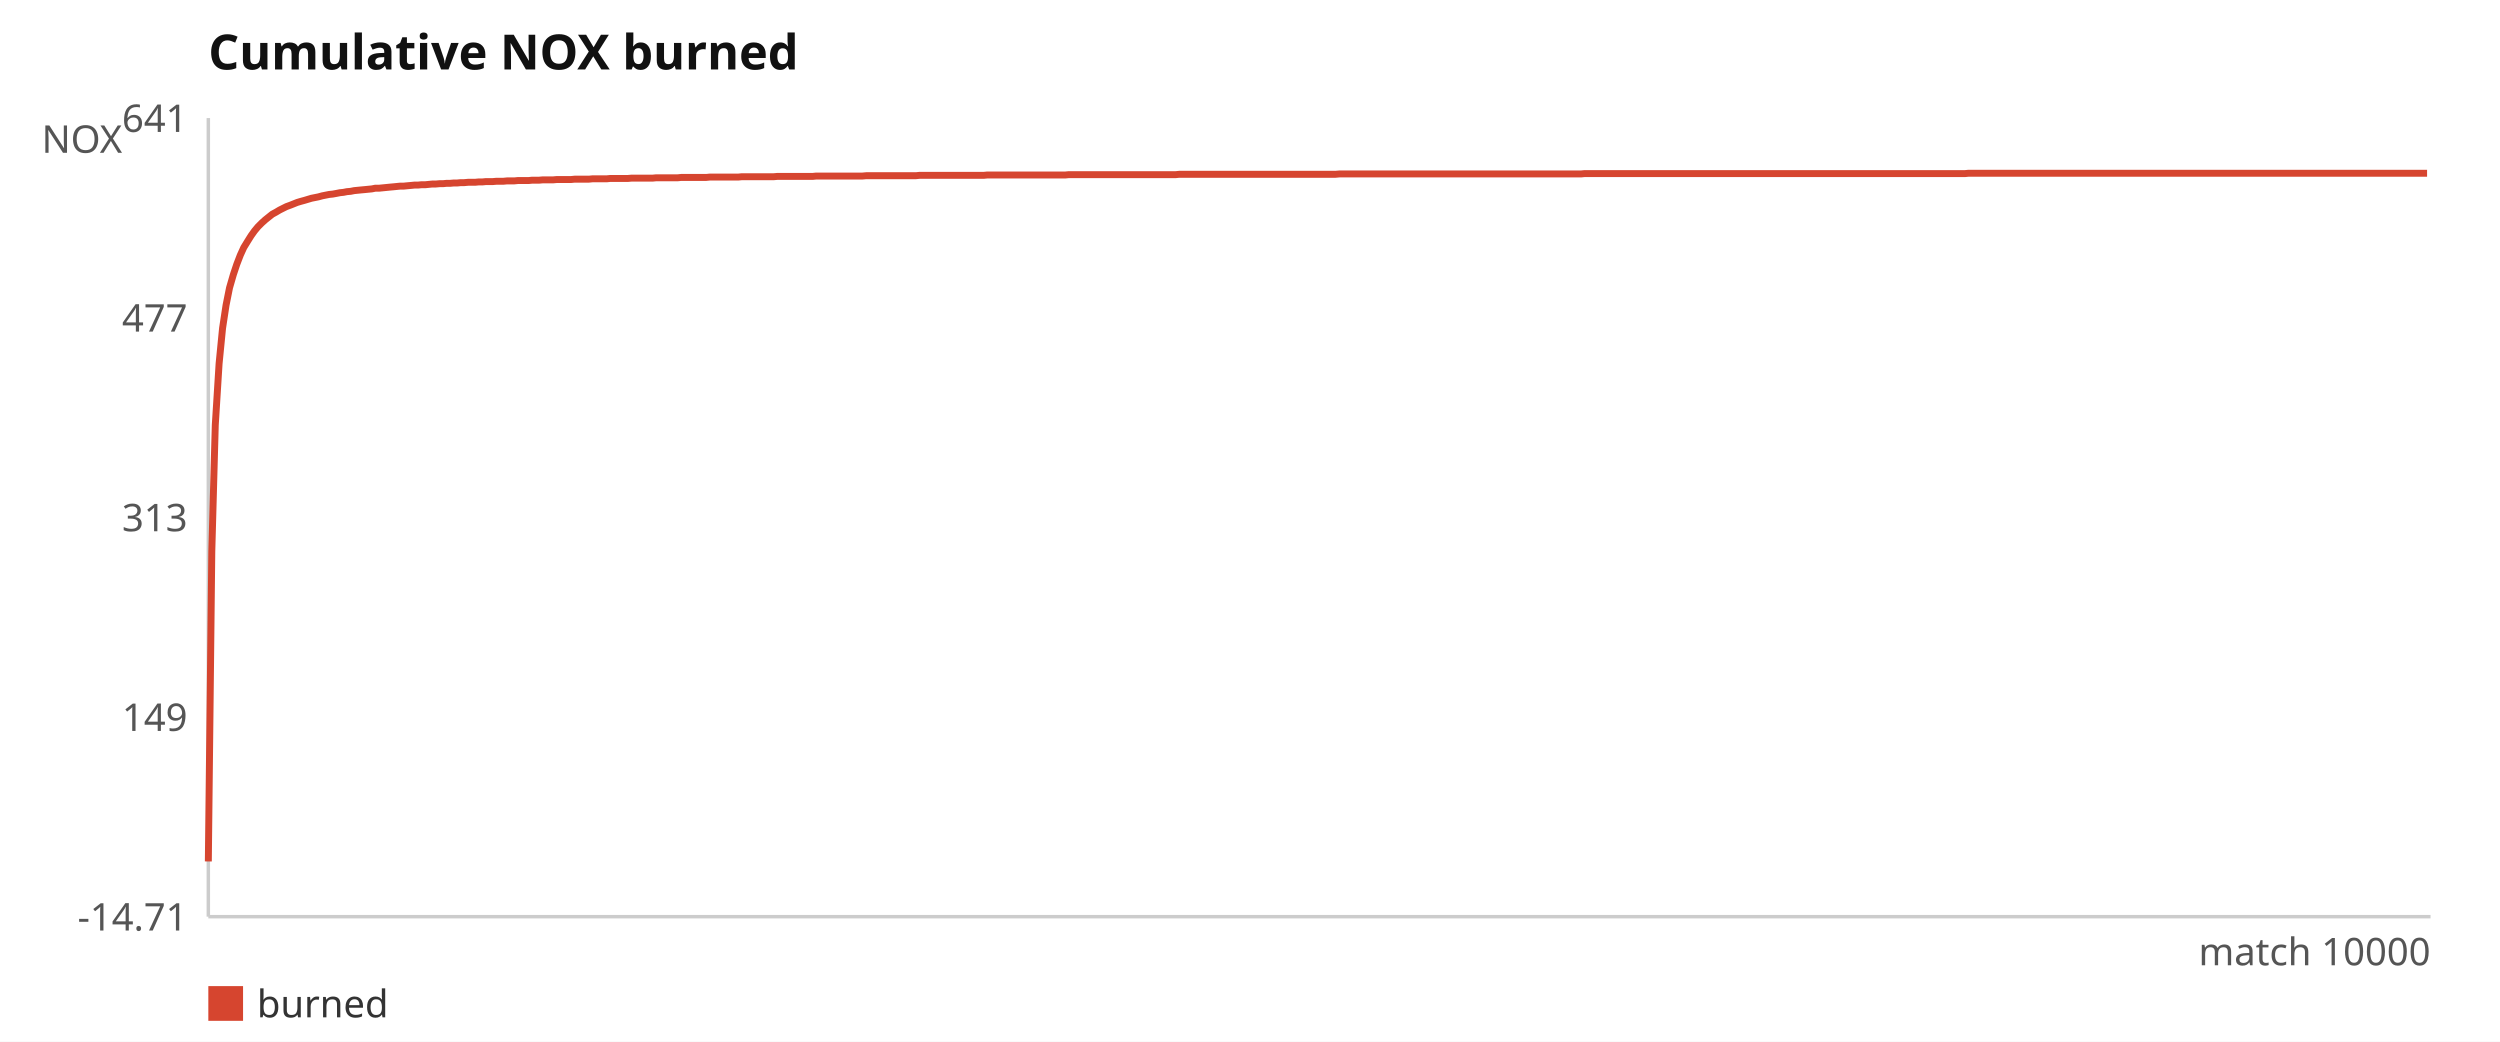
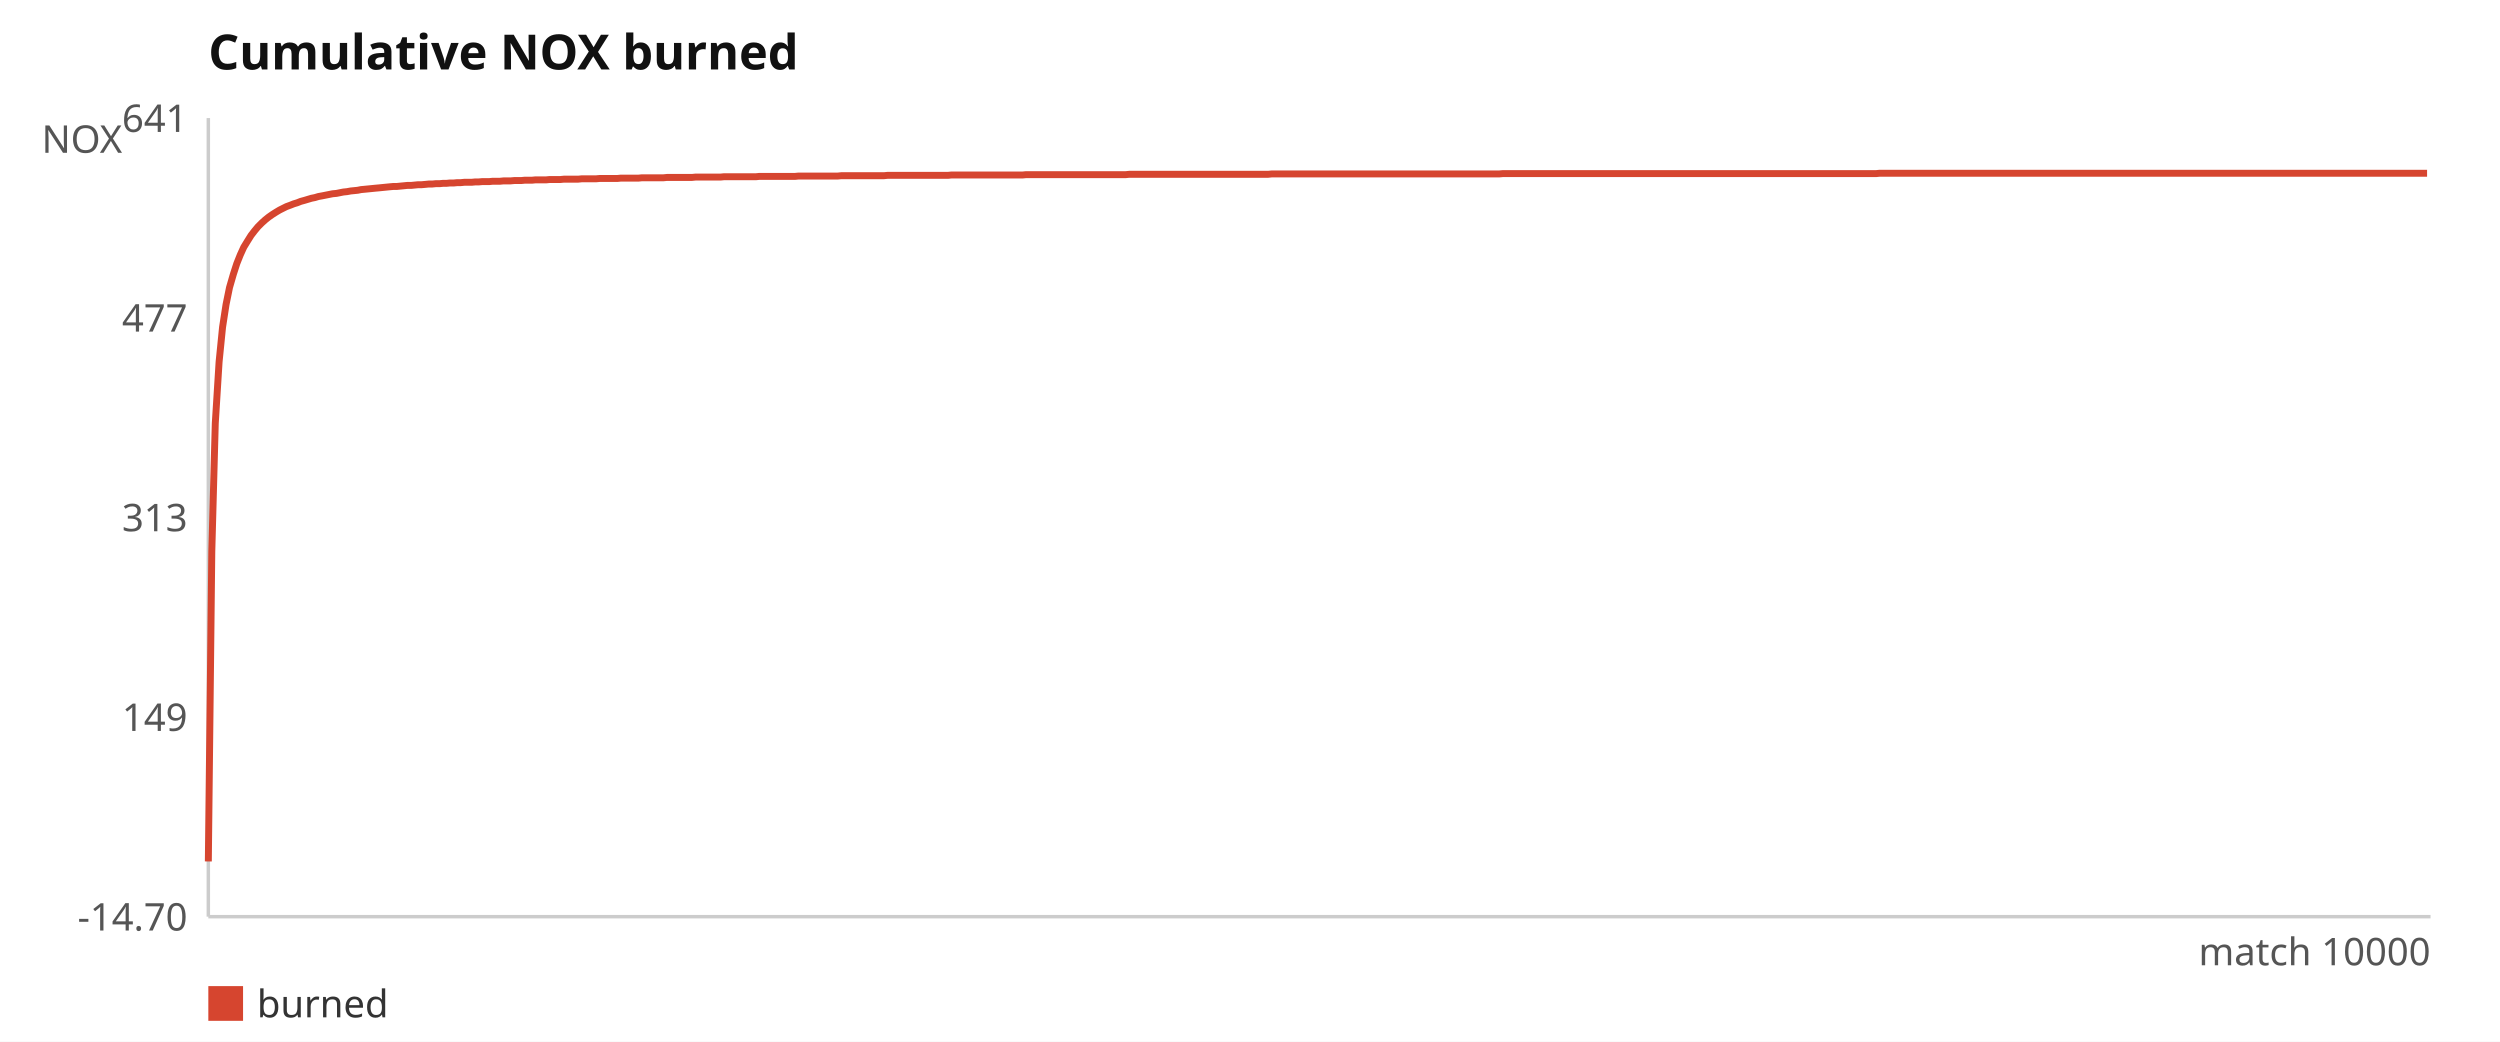
<svg xmlns="http://www.w3.org/2000/svg" viewBox="0 0 720 300" width="720" height="300" font-family="system-ui,sans-serif">
  <rect width="100%" height="100%" fill="#fff" />
  <text x="60" y="20" font-size="14" font-weight="600" fill="#111">Cumulative NOX burned</text>
  <text x="12" y="44" font-size="11" fill="#555">NOX</text>
  <line x1="60" x2="60" y1="34" y2="264" stroke="#ccc" />
  <line x1="60" x2="700" y1="264" y2="264" stroke="#ccc" />
-   <text x="54" y="268" text-anchor="end" font-size="11" fill="#555">-14.71</text>
+   <text x="54" y="268" text-anchor="end" font-size="11" fill="#555">-14.70</text>
  <text x="54" y="210.5" text-anchor="end" font-size="11" fill="#555">149</text>
  <text x="54" y="153" text-anchor="end" font-size="11" fill="#555">313</text>
  <text x="54" y="95.5" text-anchor="end" font-size="11" fill="#555">477</text>
  <text x="54" y="38" text-anchor="end" font-size="11" fill="#555">641</text>
-   <polyline fill="none" stroke="#d6452f" stroke-width="2" points="60.0,248.1 61.0,158.8 62.0,122.4 63.1,104.7 64.1,94.5 65.1,87.9 66.1,82.9 67.2,79.1 68.2,76.1 69.2,73.5 70.2,71.3 71.3,69.5 72.3,67.9 73.3,66.5 74.3,65.3 75.4,64.2 76.4,63.3 77.4,62.5 78.4,61.7 79.5,61.1 80.5,60.5 81.5,60.0 82.5,59.5 83.6,59.1 84.6,58.7 85.6,58.3 86.6,58.0 87.7,57.7 88.7,57.4 89.7,57.1 90.7,56.9 91.7,56.7 92.8,56.4 93.8,56.2 94.8,56.0 95.8,55.9 96.9,55.7 97.9,55.5 98.9,55.4 99.9,55.2 101.0,55.1 102.0,54.9 103.0,54.8 104.0,54.7 105.1,54.6 106.1,54.5 107.1,54.4 108.1,54.2 109.2,54.2 110.2,54.1 111.2,54.0 112.2,53.9 113.3,53.8 114.3,53.7 115.3,53.6 116.3,53.6 117.3,53.5 118.4,53.4 119.4,53.3 120.4,53.3 121.4,53.2 122.5,53.2 123.5,53.1 124.5,53.0 125.5,53.0 126.6,52.9 127.6,52.9 128.6,52.8 129.6,52.8 130.7,52.7 131.7,52.7 132.7,52.6 133.7,52.6 134.8,52.5 135.8,52.5 136.8,52.5 137.8,52.4 138.9,52.4 139.9,52.3 140.9,52.3 141.9,52.3 143.0,52.2 144.0,52.2 145.0,52.2 146.0,52.1 147.0,52.1 148.1,52.1 149.1,52.0 150.1,52.0 151.1,52.0 152.2,52.0 153.2,51.9 154.2,51.9 155.2,51.9 156.3,51.8 157.3,51.8 158.3,51.8 159.3,51.8 160.4,51.7 161.4,51.7 162.4,51.7 163.4,51.7 164.5,51.7 165.5,51.6 166.5,51.6 167.5,51.6 168.6,51.6 169.6,51.6 170.6,51.5 171.6,51.5 172.7,51.5 173.7,51.5 174.7,51.5 175.7,51.4 176.7,51.4 177.8,51.4 178.8,51.4 179.8,51.4 180.8,51.4 181.9,51.3 182.9,51.3 183.9,51.3 184.9,51.3 186.0,51.3 187.0,51.3 188.0,51.3 189.0,51.2 190.1,51.2 191.1,51.2 192.1,51.2 193.1,51.2 194.2,51.2 195.2,51.2 196.2,51.1 197.2,51.1 198.3,51.1 199.3,51.1 200.3,51.1 201.3,51.1 202.4,51.1 203.4,51.1 204.4,51.0 205.4,51.0 206.4,51.0 207.5,51.0 208.5,51.0 209.5,51.0 210.5,51.0 211.6,51.0 212.6,51.0 213.6,50.9 214.6,50.9 215.7,50.9 216.7,50.9 217.7,50.9 218.7,50.9 219.8,50.9 220.8,50.9 221.8,50.9 222.8,50.9 223.9,50.8 224.9,50.8 225.9,50.8 226.9,50.8 228.0,50.8 229.0,50.8 230.0,50.8 231.0,50.8 232.0,50.8 233.1,50.8 234.1,50.8 235.1,50.7 236.1,50.7 237.2,50.7 238.2,50.7 239.2,50.7 240.2,50.7 241.3,50.7 242.3,50.7 243.3,50.7 244.3,50.7 245.4,50.7 246.4,50.7 247.4,50.7 248.4,50.7 249.5,50.6 250.5,50.6 251.5,50.6 252.5,50.6 253.6,50.6 254.6,50.6 255.6,50.6 256.6,50.6 257.7,50.6 258.7,50.6 259.7,50.6 260.7,50.6 261.7,50.6 262.8,50.6 263.8,50.6 264.8,50.5 265.8,50.5 266.9,50.5 267.9,50.5 268.9,50.5 269.9,50.5 271.0,50.5 272.0,50.5 273.0,50.5 274.0,50.5 275.1,50.5 276.1,50.5 277.1,50.5 278.1,50.5 279.2,50.5 280.2,50.5 281.2,50.5 282.2,50.5 283.3,50.5 284.3,50.4 285.3,50.4 286.3,50.4 287.4,50.4 288.4,50.4 289.4,50.4 290.4,50.4 291.4,50.4 292.5,50.4 293.5,50.4 294.5,50.4 295.5,50.4 296.6,50.4 297.6,50.4 298.6,50.4 299.6,50.4 300.7,50.4 301.7,50.4 302.7,50.4 303.7,50.4 304.8,50.4 305.8,50.4 306.8,50.4 307.8,50.3 308.9,50.3 309.9,50.3 310.9,50.3 311.9,50.3 313.0,50.3 314.0,50.3 315.0,50.3 316.0,50.3 317.0,50.3 318.1,50.3 319.1,50.3 320.1,50.3 321.1,50.3 322.2,50.3 323.2,50.3 324.2,50.3 325.2,50.3 326.3,50.3 327.3,50.3 328.3,50.3 329.3,50.3 330.4,50.3 331.4,50.3 332.4,50.3 333.4,50.3 334.5,50.3 335.5,50.3 336.5,50.3 337.5,50.3 338.6,50.3 339.6,50.2 340.6,50.2 341.6,50.2 342.7,50.2 343.7,50.2 344.7,50.2 345.7,50.2 346.7,50.2 347.8,50.2 348.8,50.2 349.8,50.2 350.8,50.2 351.9,50.2 352.9,50.2 353.9,50.2 354.9,50.2 356.0,50.2 357.0,50.2 358.0,50.2 359.0,50.2 360.1,50.2 361.1,50.2 362.1,50.2 363.1,50.2 364.2,50.2 365.2,50.2 366.2,50.2 367.2,50.2 368.3,50.2 369.3,50.2 370.3,50.2 371.3,50.2 372.4,50.2 373.4,50.2 374.4,50.2 375.4,50.2 376.4,50.2 377.5,50.2 378.5,50.2 379.5,50.2 380.5,50.2 381.6,50.2 382.6,50.2 383.6,50.2 384.6,50.2 385.7,50.1 386.7,50.1 387.7,50.1 388.7,50.1 389.8,50.1 390.8,50.1 391.8,50.1 392.8,50.1 393.9,50.1 394.9,50.1 395.9,50.1 396.9,50.1 398.0,50.1 399.0,50.1 400.0,50.1 401.0,50.1 402.1,50.1 403.1,50.1 404.1,50.1 405.1,50.1 406.1,50.1 407.2,50.1 408.2,50.1 409.2,50.1 410.2,50.1 411.3,50.1 412.3,50.1 413.3,50.1 414.3,50.1 415.4,50.1 416.4,50.1 417.4,50.1 418.4,50.1 419.5,50.1 420.5,50.1 421.5,50.1 422.5,50.1 423.6,50.1 424.6,50.1 425.6,50.1 426.6,50.1 427.7,50.1 428.7,50.1 429.7,50.1 430.7,50.1 431.7,50.1 432.8,50.1 433.8,50.1 434.8,50.1 435.8,50.1 436.9,50.1 437.9,50.1 438.9,50.1 439.9,50.1 441.0,50.1 442.0,50.1 443.0,50.1 444.0,50.1 445.1,50.1 446.1,50.1 447.1,50.1 448.1,50.1 449.2,50.1 450.2,50.1 451.2,50.1 452.2,50.1 453.3,50.1 454.3,50.1 455.3,50.1 456.3,50.0 457.4,50.0 458.4,50.0 459.4,50.0 460.4,50.0 461.4,50.0 462.5,50.0 463.5,50.0 464.5,50.0 465.5,50.0 466.6,50.0 467.6,50.0 468.6,50.0 469.6,50.0 470.7,50.0 471.7,50.0 472.7,50.0 473.7,50.0 474.8,50.0 475.8,50.0 476.8,50.0 477.8,50.0 478.9,50.0 479.9,50.0 480.9,50.0 481.9,50.0 483.0,50.0 484.0,50.0 485.0,50.0 486.0,50.0 487.1,50.0 488.1,50.0 489.1,50.0 490.1,50.0 491.1,50.0 492.2,50.0 493.2,50.0 494.2,50.0 495.2,50.0 496.3,50.0 497.3,50.0 498.3,50.0 499.3,50.0 500.4,50.0 501.4,50.0 502.4,50.0 503.4,50.0 504.5,50.0 505.5,50.0 506.5,50.0 507.5,50.0 508.6,50.0 509.6,50.0 510.6,50.0 511.6,50.0 512.7,50.0 513.7,50.0 514.7,50.0 515.7,50.0 516.7,50.0 517.8,50.0 518.8,50.0 519.8,50.0 520.8,50.0 521.9,50.0 522.9,50.0 523.9,50.0 524.9,50.0 526.0,50.0 527.0,50.0 528.0,50.0 529.0,50.0 530.1,50.0 531.1,50.0 532.1,50.0 533.1,50.0 534.2,50.0 535.2,50.0 536.2,50.0 537.2,50.0 538.3,50.0 539.3,50.0 540.3,50.0 541.3,50.0 542.4,50.0 543.4,50.0 544.4,50.0 545.4,50.0 546.4,50.0 547.5,50.0 548.5,50.0 549.5,50.0 550.5,50.0 551.6,50.0 552.6,50.0 553.6,50.0 554.6,50.0 555.7,50.0 556.7,50.0 557.7,50.0 558.7,50.0 559.8,50.0 560.8,50.0 561.8,50.0 562.8,50.0 563.9,50.0 564.9,50.0 565.9,50.0 566.9,49.9 568.0,49.9 569.0,49.9 570.0,49.9 571.0,49.9 572.1,49.9 573.1,49.9 574.1,49.9 575.1,49.9 576.1,49.9 577.2,49.9 578.2,49.9 579.2,49.9 580.2,49.9 581.3,49.9 582.3,49.9 583.3,49.9 584.3,49.9 585.4,49.9 586.4,49.9 587.4,49.9 588.4,49.9 589.5,49.9 590.5,49.9 591.5,49.9 592.5,49.9 593.6,49.9 594.6,49.9 595.6,49.9 596.6,49.9 597.7,49.9 598.7,49.9 599.7,49.9 600.7,49.9 601.8,49.9 602.8,49.9 603.8,49.9 604.8,49.9 605.8,49.9 606.9,49.9 607.9,49.9 608.9,49.9 609.9,49.9 611.0,49.9 612.0,49.9 613.0,49.9 614.0,49.9 615.1,49.9 616.1,49.9 617.1,49.9 618.1,49.9 619.2,49.9 620.2,49.9 621.2,49.9 622.2,49.9 623.3,49.9 624.3,49.9 625.3,49.9 626.3,49.9 627.4,49.9 628.4,49.9 629.4,49.9 630.4,49.9 631.4,49.9 632.5,49.9 633.5,49.9 634.5,49.9 635.5,49.9 636.6,49.9 637.6,49.9 638.6,49.9 639.6,49.9 640.7,49.9 641.7,49.9 642.7,49.9 643.7,49.9 644.8,49.9 645.8,49.9 646.8,49.9 647.8,49.9 648.9,49.9 649.9,49.9 650.9,49.9 651.9,49.9 653.0,49.9 654.0,49.9 655.0,49.9 656.0,49.9 657.1,49.9 658.1,49.9 659.1,49.9 660.1,49.9 661.1,49.9 662.2,49.9 663.2,49.9 664.2,49.9 665.2,49.9 666.3,49.9 667.3,49.9 668.3,49.9 669.3,49.9 670.4,49.9 671.4,49.9 672.4,49.9 673.4,49.9 674.5,49.9 675.5,49.9 676.5,49.9 677.5,49.9 678.6,49.9 679.6,49.9 680.6,49.9 681.6,49.9 682.7,49.9 683.7,49.9 684.7,49.9 685.7,49.9 686.8,49.9 687.8,49.9 688.8,49.9 689.8,49.9 690.8,49.9 691.9,49.9 692.9,49.9 693.9,49.9 694.9,49.9 696.0,49.9 697.0,49.9 698.0,49.9 699.0,49.9" />
+   <polyline fill="none" stroke="#d6452f" stroke-width="2" points="60.0,248.1 61.0,158.8 62.0,121.9 63.1,104.2 64.1,94.2 65.1,87.7 66.1,82.8 67.2,79.0 68.2,75.9 69.2,73.4 70.2,71.2 71.3,69.4 72.3,67.8 73.3,66.5 74.3,65.3 75.4,64.2 76.4,63.3 77.4,62.5 78.4,61.8 79.5,61.1 80.5,60.5 81.5,60.0 82.5,59.5 83.6,59.1 84.6,58.7 85.6,58.4 86.6,58.0 87.7,57.7 88.7,57.4 89.7,57.1 90.7,56.9 91.7,56.6 92.8,56.4 93.8,56.2 94.8,56.0 95.8,55.8 96.9,55.7 97.9,55.5 98.9,55.3 99.9,55.2 101.0,55.0 102.0,54.9 103.0,54.8 104.0,54.6 105.1,54.5 106.1,54.4 107.1,54.3 108.1,54.2 109.2,54.1 110.2,54.0 111.2,53.9 112.2,53.8 113.3,53.7 114.3,53.7 115.3,53.6 116.3,53.5 117.3,53.4 118.4,53.4 119.4,53.3 120.4,53.2 121.4,53.2 122.5,53.1 123.5,53.0 124.5,53.0 125.5,52.9 126.6,52.9 127.6,52.8 128.6,52.8 129.6,52.7 130.7,52.7 131.7,52.6 132.7,52.6 133.7,52.5 134.8,52.5 135.8,52.5 136.8,52.4 137.8,52.4 138.9,52.3 139.9,52.3 140.9,52.3 141.9,52.2 143.0,52.2 144.0,52.2 145.0,52.1 146.0,52.1 147.0,52.1 148.1,52.0 149.1,52.0 150.1,52.0 151.1,51.9 152.2,51.9 153.2,51.9 154.2,51.8 155.2,51.8 156.3,51.8 157.3,51.8 158.3,51.7 159.3,51.7 160.4,51.7 161.4,51.7 162.4,51.6 163.4,51.6 164.5,51.6 165.5,51.6 166.5,51.6 167.5,51.5 168.6,51.5 169.6,51.5 170.6,51.5 171.6,51.5 172.7,51.4 173.7,51.4 174.7,51.4 175.7,51.4 176.7,51.4 177.8,51.4 178.8,51.3 179.8,51.3 180.8,51.3 181.9,51.3 182.9,51.3 183.9,51.3 184.9,51.2 186.0,51.2 187.0,51.2 188.0,51.2 189.0,51.2 190.1,51.2 191.1,51.2 192.1,51.1 193.1,51.1 194.2,51.1 195.2,51.1 196.2,51.1 197.2,51.1 198.3,51.1 199.3,51.1 200.3,51.0 201.3,51.0 202.4,51.0 203.4,51.0 204.4,51.0 205.4,51.0 206.4,51.0 207.5,51.0 208.5,50.9 209.5,50.9 210.5,50.9 211.6,50.9 212.6,50.9 213.6,50.9 214.6,50.9 215.7,50.9 216.7,50.9 217.7,50.9 218.7,50.8 219.8,50.8 220.8,50.8 221.8,50.8 222.8,50.8 223.9,50.8 224.9,50.8 225.9,50.8 226.9,50.8 228.0,50.8 229.0,50.8 230.0,50.7 231.0,50.7 232.0,50.7 233.1,50.7 234.1,50.7 235.1,50.7 236.1,50.7 237.2,50.7 238.2,50.7 239.2,50.7 240.2,50.7 241.3,50.7 242.3,50.6 243.3,50.6 244.3,50.6 245.4,50.6 246.4,50.6 247.4,50.6 248.4,50.6 249.5,50.6 250.5,50.6 251.5,50.6 252.5,50.6 253.6,50.6 254.6,50.6 255.6,50.5 256.6,50.5 257.7,50.5 258.7,50.5 259.7,50.5 260.7,50.5 261.7,50.5 262.8,50.5 263.8,50.5 264.8,50.5 265.8,50.5 266.9,50.5 267.9,50.5 268.9,50.5 269.9,50.5 271.0,50.5 272.0,50.5 273.0,50.5 274.0,50.4 275.1,50.4 276.1,50.4 277.1,50.4 278.1,50.4 279.2,50.4 280.2,50.4 281.2,50.4 282.2,50.4 283.3,50.4 284.3,50.4 285.3,50.4 286.3,50.4 287.4,50.4 288.4,50.4 289.4,50.4 290.4,50.4 291.4,50.4 292.5,50.4 293.5,50.4 294.5,50.4 295.5,50.3 296.6,50.3 297.6,50.3 298.6,50.3 299.6,50.3 300.7,50.3 301.7,50.3 302.7,50.3 303.7,50.3 304.8,50.3 305.8,50.3 306.8,50.3 307.8,50.3 308.9,50.3 309.9,50.3 310.9,50.3 311.9,50.3 313.0,50.3 314.0,50.3 315.0,50.3 316.0,50.3 317.0,50.3 318.1,50.3 319.1,50.3 320.1,50.3 321.1,50.3 322.2,50.3 323.2,50.3 324.2,50.3 325.2,50.2 326.3,50.2 327.3,50.2 328.3,50.2 329.3,50.2 330.4,50.2 331.4,50.2 332.4,50.2 333.4,50.2 334.5,50.2 335.5,50.2 336.5,50.2 337.5,50.2 338.6,50.2 339.6,50.2 340.6,50.2 341.6,50.2 342.7,50.2 343.7,50.2 344.7,50.2 345.7,50.2 346.7,50.2 347.8,50.2 348.8,50.2 349.8,50.2 350.8,50.2 351.9,50.2 352.9,50.2 353.9,50.2 354.9,50.2 356.0,50.2 357.0,50.2 358.0,50.2 359.0,50.2 360.1,50.2 361.1,50.2 362.1,50.2 363.1,50.2 364.2,50.2 365.2,50.2 366.2,50.1 367.2,50.1 368.3,50.1 369.3,50.1 370.3,50.1 371.3,50.1 372.4,50.1 373.4,50.1 374.4,50.1 375.4,50.1 376.4,50.1 377.5,50.1 378.5,50.1 379.5,50.1 380.5,50.1 381.6,50.1 382.6,50.1 383.6,50.1 384.6,50.1 385.7,50.1 386.7,50.1 387.7,50.1 388.7,50.1 389.8,50.1 390.8,50.1 391.8,50.1 392.8,50.1 393.9,50.1 394.9,50.1 395.9,50.1 396.9,50.1 398.0,50.1 399.0,50.1 400.0,50.1 401.0,50.1 402.1,50.1 403.1,50.1 404.1,50.1 405.1,50.1 406.1,50.1 407.2,50.1 408.2,50.1 409.2,50.1 410.2,50.1 411.3,50.1 412.3,50.1 413.3,50.1 414.3,50.1 415.4,50.1 416.4,50.1 417.4,50.1 418.4,50.1 419.5,50.1 420.5,50.1 421.5,50.1 422.5,50.1 423.6,50.1 424.6,50.1 425.6,50.1 426.6,50.1 427.7,50.1 428.7,50.1 429.7,50.1 430.7,50.1 431.7,50.1 432.8,50.0 433.8,50.0 434.8,50.0 435.8,50.0 436.9,50.0 437.9,50.0 438.9,50.0 439.9,50.0 441.0,50.0 442.0,50.0 443.0,50.0 444.0,50.0 445.1,50.0 446.1,50.0 447.1,50.0 448.1,50.0 449.2,50.0 450.2,50.0 451.2,50.0 452.2,50.0 453.3,50.0 454.3,50.0 455.3,50.0 456.3,50.0 457.4,50.0 458.4,50.0 459.4,50.0 460.4,50.0 461.4,50.0 462.5,50.0 463.5,50.0 464.5,50.0 465.5,50.0 466.6,50.0 467.6,50.0 468.6,50.0 469.6,50.0 470.7,50.0 471.7,50.0 472.7,50.0 473.7,50.0 474.8,50.0 475.8,50.0 476.8,50.0 477.8,50.0 478.9,50.0 479.9,50.0 480.9,50.0 481.9,50.0 483.0,50.0 484.0,50.0 485.0,50.0 486.0,50.0 487.1,50.0 488.1,50.0 489.1,50.0 490.1,50.0 491.1,50.0 492.2,50.0 493.2,50.0 494.2,50.0 495.2,50.0 496.3,50.0 497.3,50.0 498.3,50.0 499.3,50.0 500.4,50.0 501.4,50.0 502.4,50.0 503.4,50.0 504.5,50.0 505.5,50.0 506.5,50.0 507.5,50.0 508.6,50.0 509.6,50.0 510.6,50.0 511.6,50.0 512.7,50.0 513.7,50.0 514.7,50.0 515.7,50.0 516.7,50.0 517.8,50.0 518.8,50.0 519.8,50.0 520.8,50.0 521.9,50.0 522.9,50.0 523.9,50.0 524.9,50.0 526.0,50.0 527.0,50.0 528.0,50.0 529.0,50.0 530.1,50.0 531.1,50.0 532.1,50.0 533.1,50.0 534.2,50.0 535.2,50.0 536.2,50.0 537.2,50.0 538.3,50.0 539.3,50.0 540.3,50.0 541.3,49.9 542.4,49.9 543.4,49.9 544.4,49.9 545.4,49.9 546.4,49.9 547.5,49.9 548.5,49.9 549.5,49.9 550.5,49.9 551.6,49.9 552.6,49.9 553.6,49.9 554.6,49.9 555.7,49.9 556.7,49.9 557.7,49.9 558.7,49.9 559.8,49.9 560.8,49.9 561.8,49.9 562.8,49.9 563.9,49.9 564.9,49.9 565.9,49.9 566.9,49.9 568.0,49.9 569.0,49.9 570.0,49.9 571.0,49.9 572.1,49.9 573.1,49.9 574.1,49.9 575.1,49.9 576.1,49.9 577.2,49.9 578.2,49.9 579.2,49.9 580.2,49.9 581.3,49.9 582.3,49.9 583.3,49.9 584.3,49.9 585.4,49.9 586.4,49.9 587.4,49.9 588.4,49.9 589.5,49.9 590.5,49.9 591.5,49.9 592.5,49.9 593.6,49.9 594.6,49.9 595.6,49.9 596.6,49.9 597.7,49.9 598.7,49.9 599.7,49.9 600.7,49.9 601.8,49.9 602.8,49.9 603.8,49.9 604.8,49.9 605.8,49.9 606.9,49.9 607.9,49.9 608.9,49.9 609.9,49.9 611.0,49.9 612.0,49.9 613.0,49.9 614.0,49.9 615.1,49.9 616.1,49.9 617.1,49.9 618.1,49.9 619.2,49.9 620.2,49.9 621.2,49.9 622.2,49.9 623.3,49.9 624.3,49.9 625.3,49.9 626.3,49.9 627.4,49.9 628.4,49.9 629.4,49.9 630.4,49.9 631.4,49.9 632.5,49.9 633.5,49.9 634.5,49.9 635.5,49.9 636.6,49.9 637.6,49.9 638.6,49.9 639.6,49.9 640.7,49.9 641.7,49.9 642.7,49.9 643.7,49.9 644.8,49.9 645.8,49.9 646.8,49.9 647.8,49.9 648.9,49.9 649.9,49.9 650.9,49.9 651.9,49.9 653.0,49.9 654.0,49.9 655.0,49.9 656.0,49.9 657.1,49.9 658.1,49.9 659.1,49.9 660.1,49.9 661.1,49.9 662.2,49.9 663.2,49.9 664.2,49.9 665.2,49.9 666.3,49.9 667.3,49.9 668.3,49.9 669.3,49.9 670.4,49.9 671.4,49.9 672.4,49.9 673.4,49.9 674.5,49.9 675.5,49.9 676.5,49.9 677.5,49.9 678.6,49.9 679.6,49.9 680.6,49.9 681.6,49.9 682.7,49.9 683.7,49.9 684.7,49.9 685.7,49.9 686.8,49.9 687.8,49.9 688.8,49.9 689.8,49.9 690.8,49.9 691.9,49.9 692.9,49.9 693.9,49.9 694.9,49.9 696.0,49.9 697.0,49.9 698.0,49.9 699.0,49.9" />
  <rect x="60" y="284" width="10" height="10" fill="#d6452f" />
  <text x="74" y="293" font-size="11" fill="#333">burned</text>
  <text x="700" y="278" text-anchor="end" font-size="11" fill="#555">match 10000</text>
</svg>
